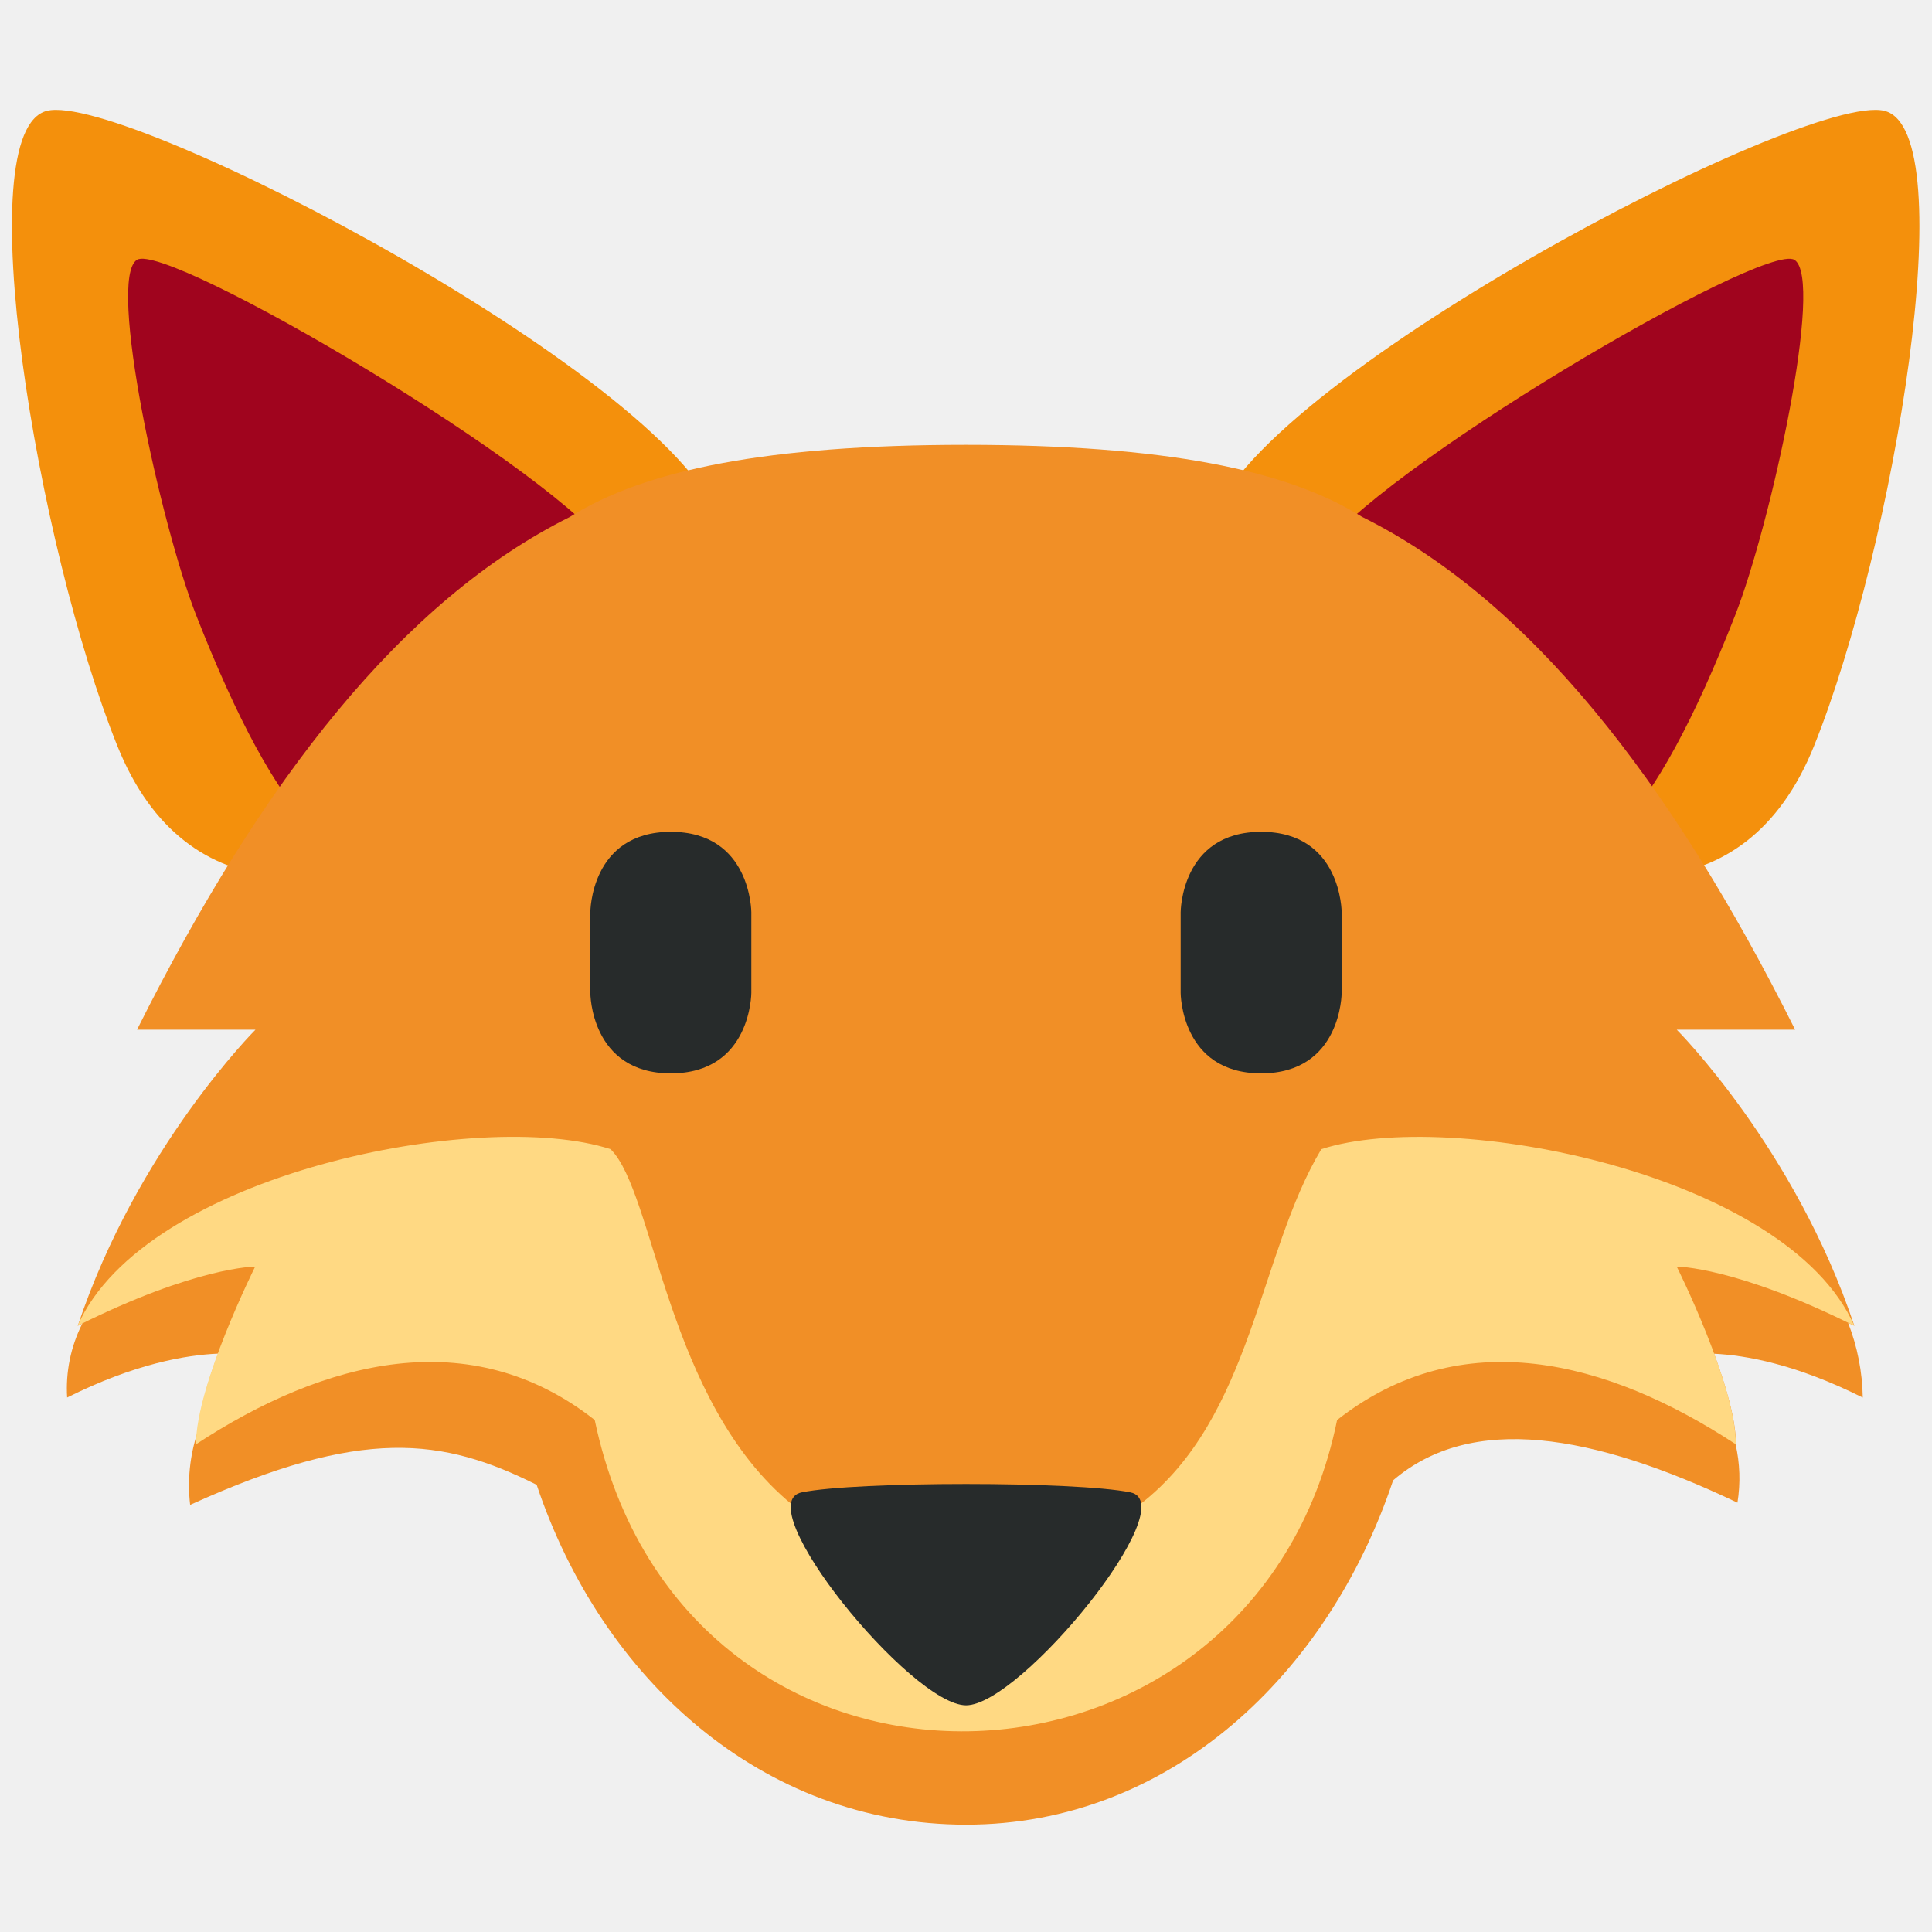
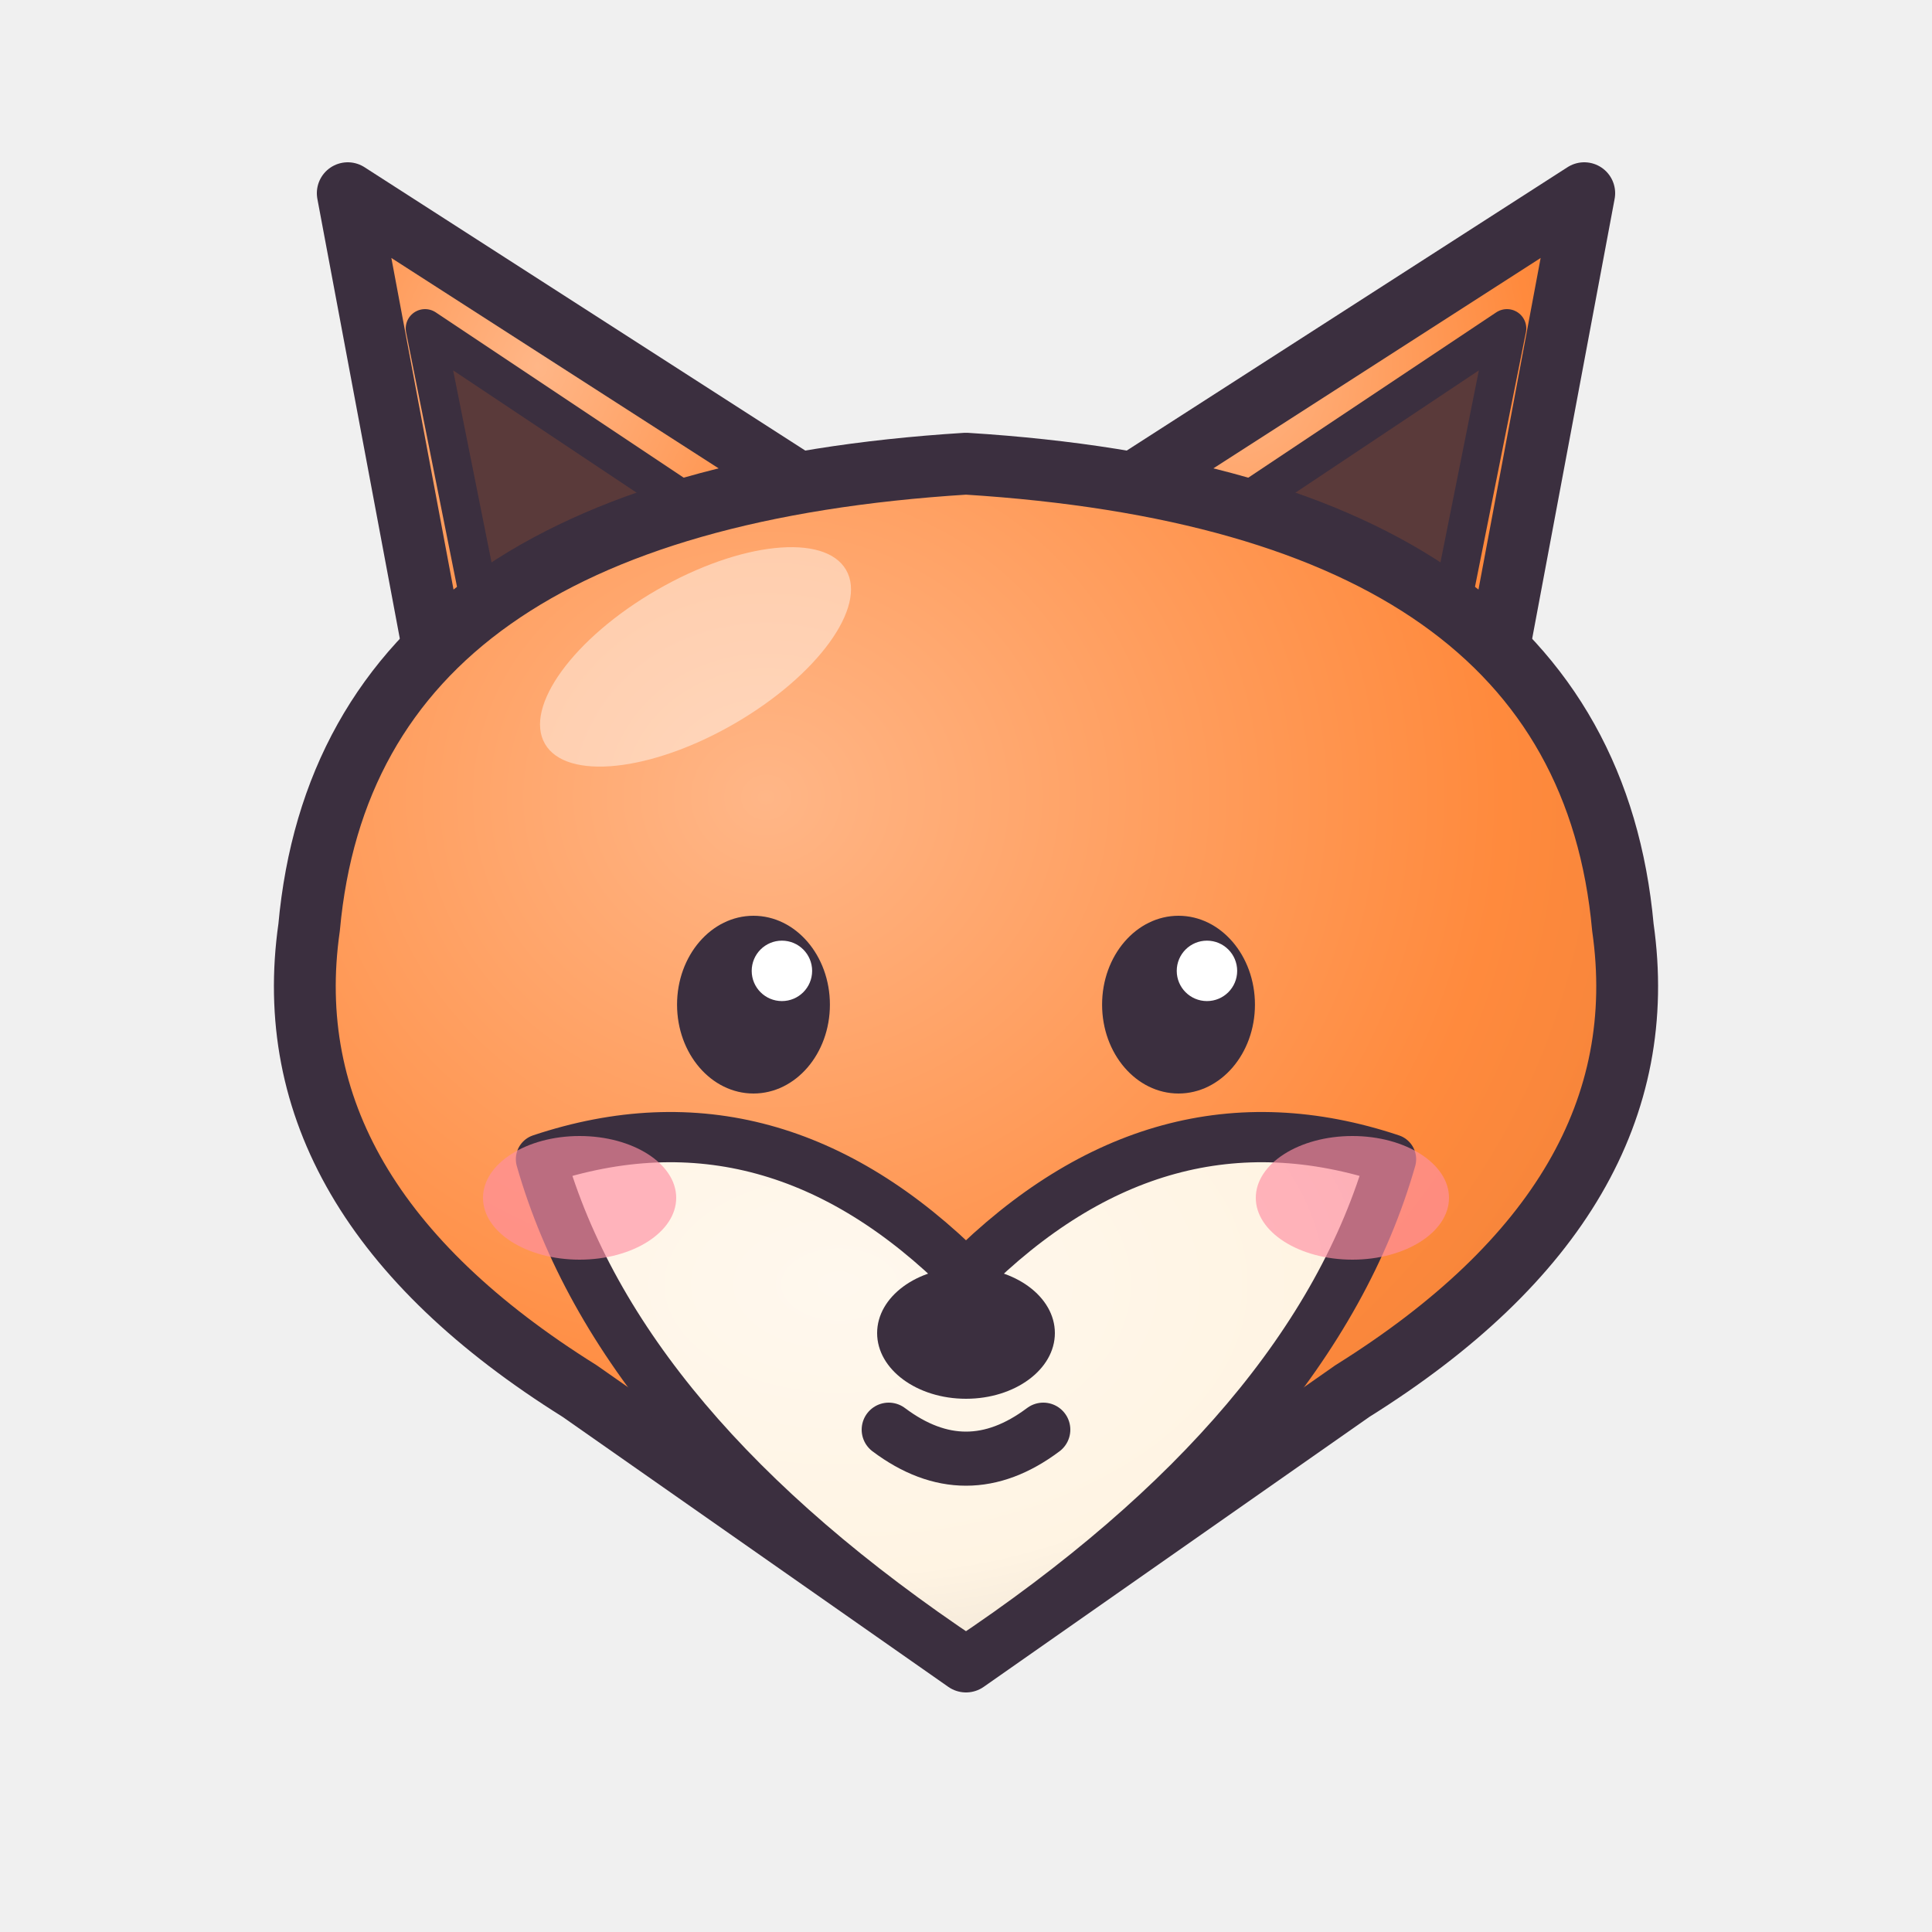
- <svg xmlns="http://www.w3.org/2000/svg" viewBox="0 0 36 36">
-   <path fill="#F4900C" d="M13.431 9.802c.658 2.638-8.673 10.489-11.244 4.098C.696 10.197-.606 2.434.874 2.065c1.48-.368 11.9 5.098 12.557 7.737z" />
-   <path fill="#A0041E" d="M11.437 10.355c.96 1.538-1.831 4.561-3.368 5.522-1.538.961-2.899-.552-4.414-4.414-.662-1.689-1.666-6.27-1.103-6.622.562-.351 7.924 3.976 8.885 5.514z" />
-   <path fill="#F4900C" d="M22.557 9.802C21.9 12.441 31.23 20.291 33.802 13.9c1.49-3.703 2.792-11.466 1.312-11.835-1.48-.368-11.899 5.098-12.557 7.737z" />
-   <path fill="#A0041E" d="M24.552 10.355c-.96 1.538 1.831 4.561 3.368 5.522 1.537.961 2.898-.552 4.413-4.414.662-1.688 1.666-6.269 1.104-6.621-.563-.352-7.924 3.975-8.885 5.513z" />
-   <path fill="#F18F26" d="M32.347 26.912c0-.454-.188-1.091-.407-1.687.585.028 1.519.191 2.77.817a4.003 4.003 0 0 0-.273-1.393c.041.02.075.034.116.055-1.103-3.31-3.309-5.517-3.309-5.517h2.206c-2.331-4.663-4.965-8.015-8.075-9.559-1.39-.873-3.688-1.338-7.373-1.339h-.003c-3.695 0-5.996.468-7.385 1.346-3.104 1.547-5.734 4.896-8.061 9.552H4.76s-2.207 2.206-3.311 5.517c.03-.015.055-.025.084-.04a2.685 2.685 0 0 0-.282 1.377c1.263-.632 2.217-.792 2.813-.818-.189.513-.343 1.044-.386 1.475a3.146 3.146 0 0 0-.135 1.343C6.75 26.584 8.25 26.792 10 27.667 11.213 31.29 14.206 34 18.001 34c3.793 0 6.746-2.794 7.958-6.416 1.458-1.25 3.708-.875 6.416.416a2.843 2.843 0 0 0-.036-1.093l.008.005z" />
-   <path fill="#FFD983" d="M31.243 23.601c.006 0 1.108.003 3.309 1.103-1.249-2.839-7.525-4.07-9.931-3.291-1.171 1.954-1.281 5.003-3.383 6.622-1.741 1.431-4.713 1.458-6.479 0-2.345-1.924-2.559-5.813-3.382-6.622-2.407-.781-8.681.454-9.931 3.291 2.201-1.101 3.304-1.103 3.309-1.103 0 .001-1.103 2.208-1.103 3.311l.001-.001v.001c2.398-1.573 5.116-2.271 7.429-.452 1.666 7.921 12.293 7.545 13.833 0 2.314-1.818 5.03-1.122 7.429.452v-.001l.001.001c.002-1.103-1.101-3.311-1.102-3.311z" />
-   <path fill="#272B2B" d="M11 17s0-1.5 1.5-1.5S14 17 14 17v1.5s0 1.5-1.5 1.5-1.5-1.5-1.5-1.5V17zm11 0s0-1.5 1.5-1.5S25 17 25 17v1.5s0 1.5-1.5 1.5-1.5-1.5-1.5-1.5V17zm-7.061 10.808c-1.021.208 2.041 3.968 3.062 3.968 1.02 0 4.082-3.76 3.062-3.968-1.021-.208-5.103-.208-6.124 0z" />
+ <svg xmlns="http://www.w3.org/2000/svg" viewBox="0 0 100 100">
+   <defs>
+     <radialGradient id="g0" cx="0.35" cy="0.28" r="0.85">
+       <stop offset="0" stop-color="#ffb687" />
+       <stop offset="0.65" stop-color="#ff8a3d" />
+       <stop offset="1" stop-color="#eb7f38" />
+     </radialGradient>
+     <radialGradient id="g1" cx="0.35" cy="0.28" r="0.85">
+       <stop offset="0" stop-color="#fff8ee" />
+       <stop offset="0.65" stop-color="#fff4e3" />
+       <stop offset="1" stop-color="#ebe0d1" />
+     </radialGradient>
+   </defs>
+   <path d="M24 42 L18 10 L46 28 Z" fill="url(#g0)" stroke="#3b2f3f" stroke-width="3.2" stroke-linejoin="round" stroke-linecap="round" />
+   <path d="M76 42 L82 10 L54 28 Z" fill="url(#g0)" stroke="#3b2f3f" stroke-width="3.2" stroke-linejoin="round" stroke-linecap="round" />
+   <path d="M25 32 L22 17 L37 27 Z" fill="#5a3a3a" stroke="#3b2f3f" stroke-width="2" stroke-linejoin="round" stroke-linecap="round" />
+   <path d="M75 32 L78 17 L63 27 Z" fill="#5a3a3a" stroke="#3b2f3f" stroke-width="2" stroke-linejoin="round" stroke-linecap="round" />
+   <path d="M16 48 Q18 26 50 24 Q82 26 84 48 Q86 62 70 72 L50 86 L30 72 Q14 62 16 48 Z" fill="url(#g0)" stroke="#3b2f3f" stroke-width="3.2" stroke-linejoin="round" stroke-linecap="round" />
+   <path d="M28 60 Q40 56 50 66 Q60 56 72 60 Q68 74 50 86 Q32 74 28 60 Z" fill="url(#g1)" stroke="#3b2f3f" stroke-width="2.6" stroke-linejoin="round" stroke-linecap="round" />
+   <ellipse cx="39" cy="52" rx="3.956" ry="4.6" fill="#3b2f3f" stroke-linejoin="round" stroke-linecap="round" />
+   <circle cx="40.472" cy="50.252" r="1.564" fill="#ffffff" stroke-linejoin="round" stroke-linecap="round" />
+   <ellipse cx="61" cy="52" rx="3.956" ry="4.6" fill="#3b2f3f" stroke-linejoin="round" stroke-linecap="round" />
+   <circle cx="62.472" cy="50.252" r="1.564" fill="#ffffff" stroke-linejoin="round" stroke-linecap="round" />
+   <ellipse cx="30" cy="62" rx="5" ry="3.2" fill="#ff8fa3" stroke-linejoin="round" stroke-linecap="round" opacity="0.65" />
+   <ellipse cx="70" cy="62" rx="5" ry="3.2" fill="#ff8fa3" stroke-linejoin="round" stroke-linecap="round" opacity="0.65" />
+   <ellipse cx="50" cy="69" rx="4.6" ry="3.4" fill="#3b2f3f" stroke-linejoin="round" stroke-linecap="round" />
+   <path d="M46 74 Q50 77 54 74" fill="none" stroke="#3b2f3f" stroke-width="2.8" stroke-linecap="round" stroke-linejoin="round" />
+   <ellipse cx="36" cy="34" rx="9" ry="4" fill="#ffffff" opacity="0.45" transform="rotate(-30 36 34)" />
</svg>
